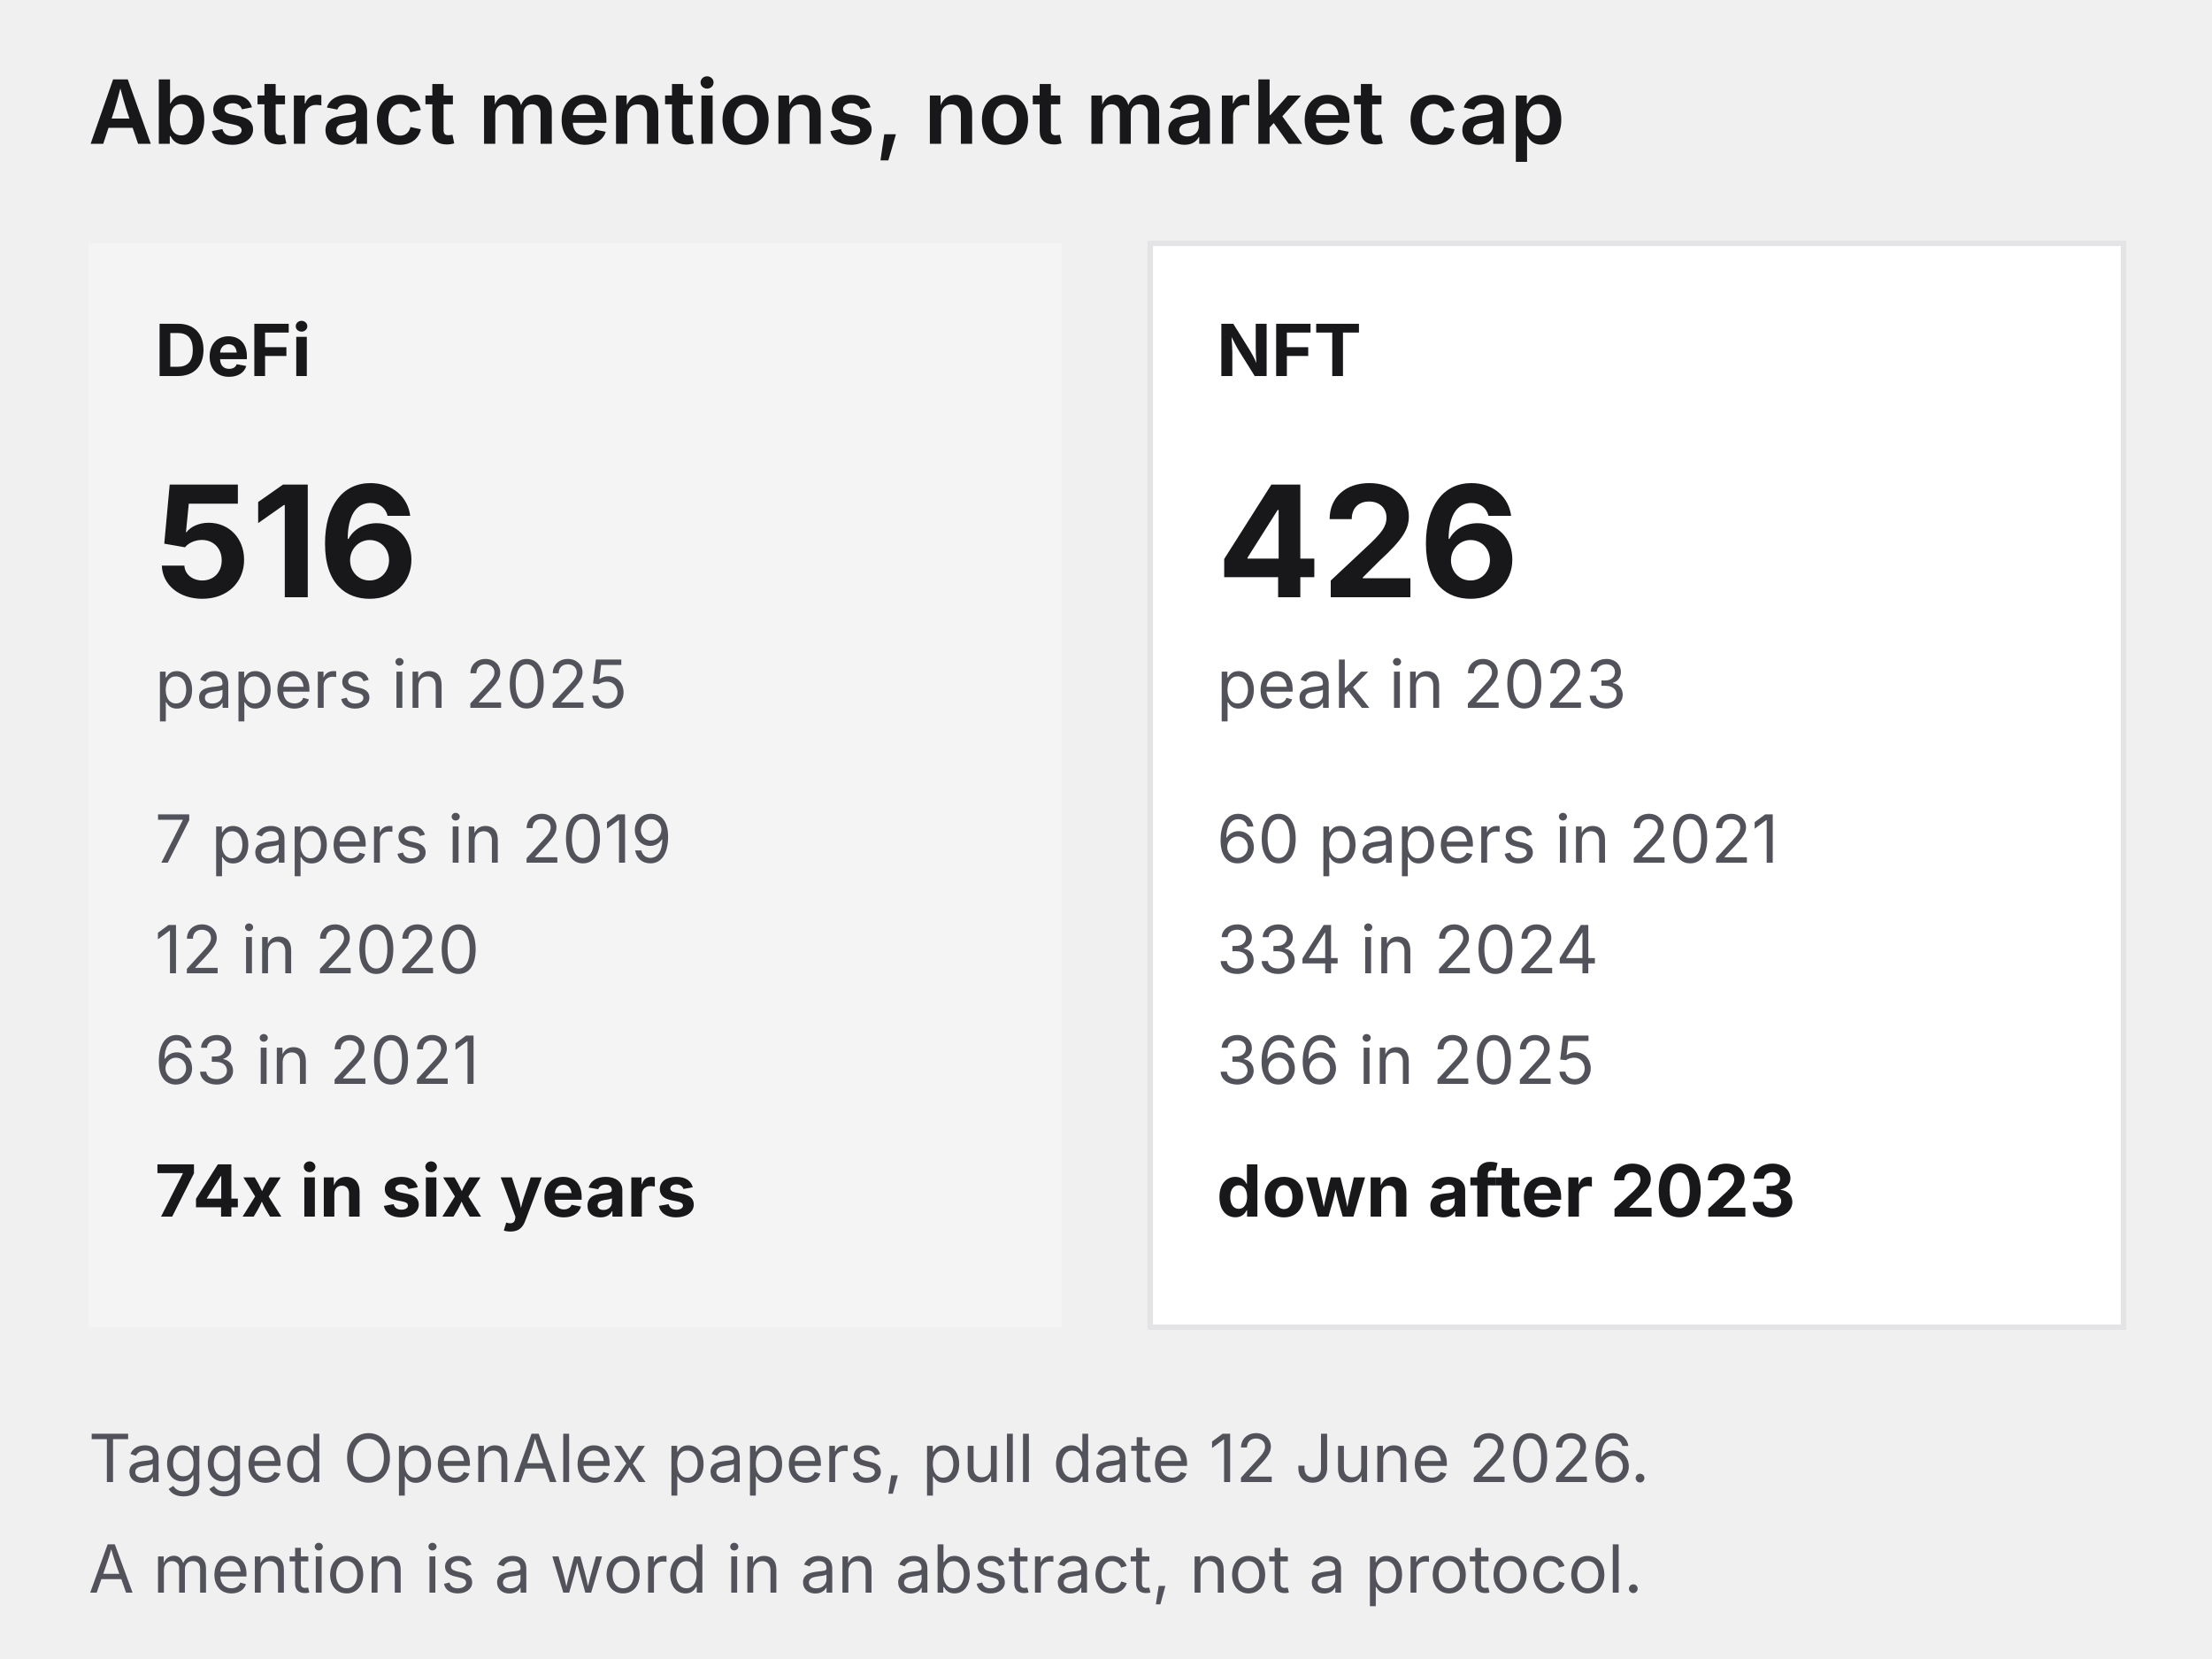
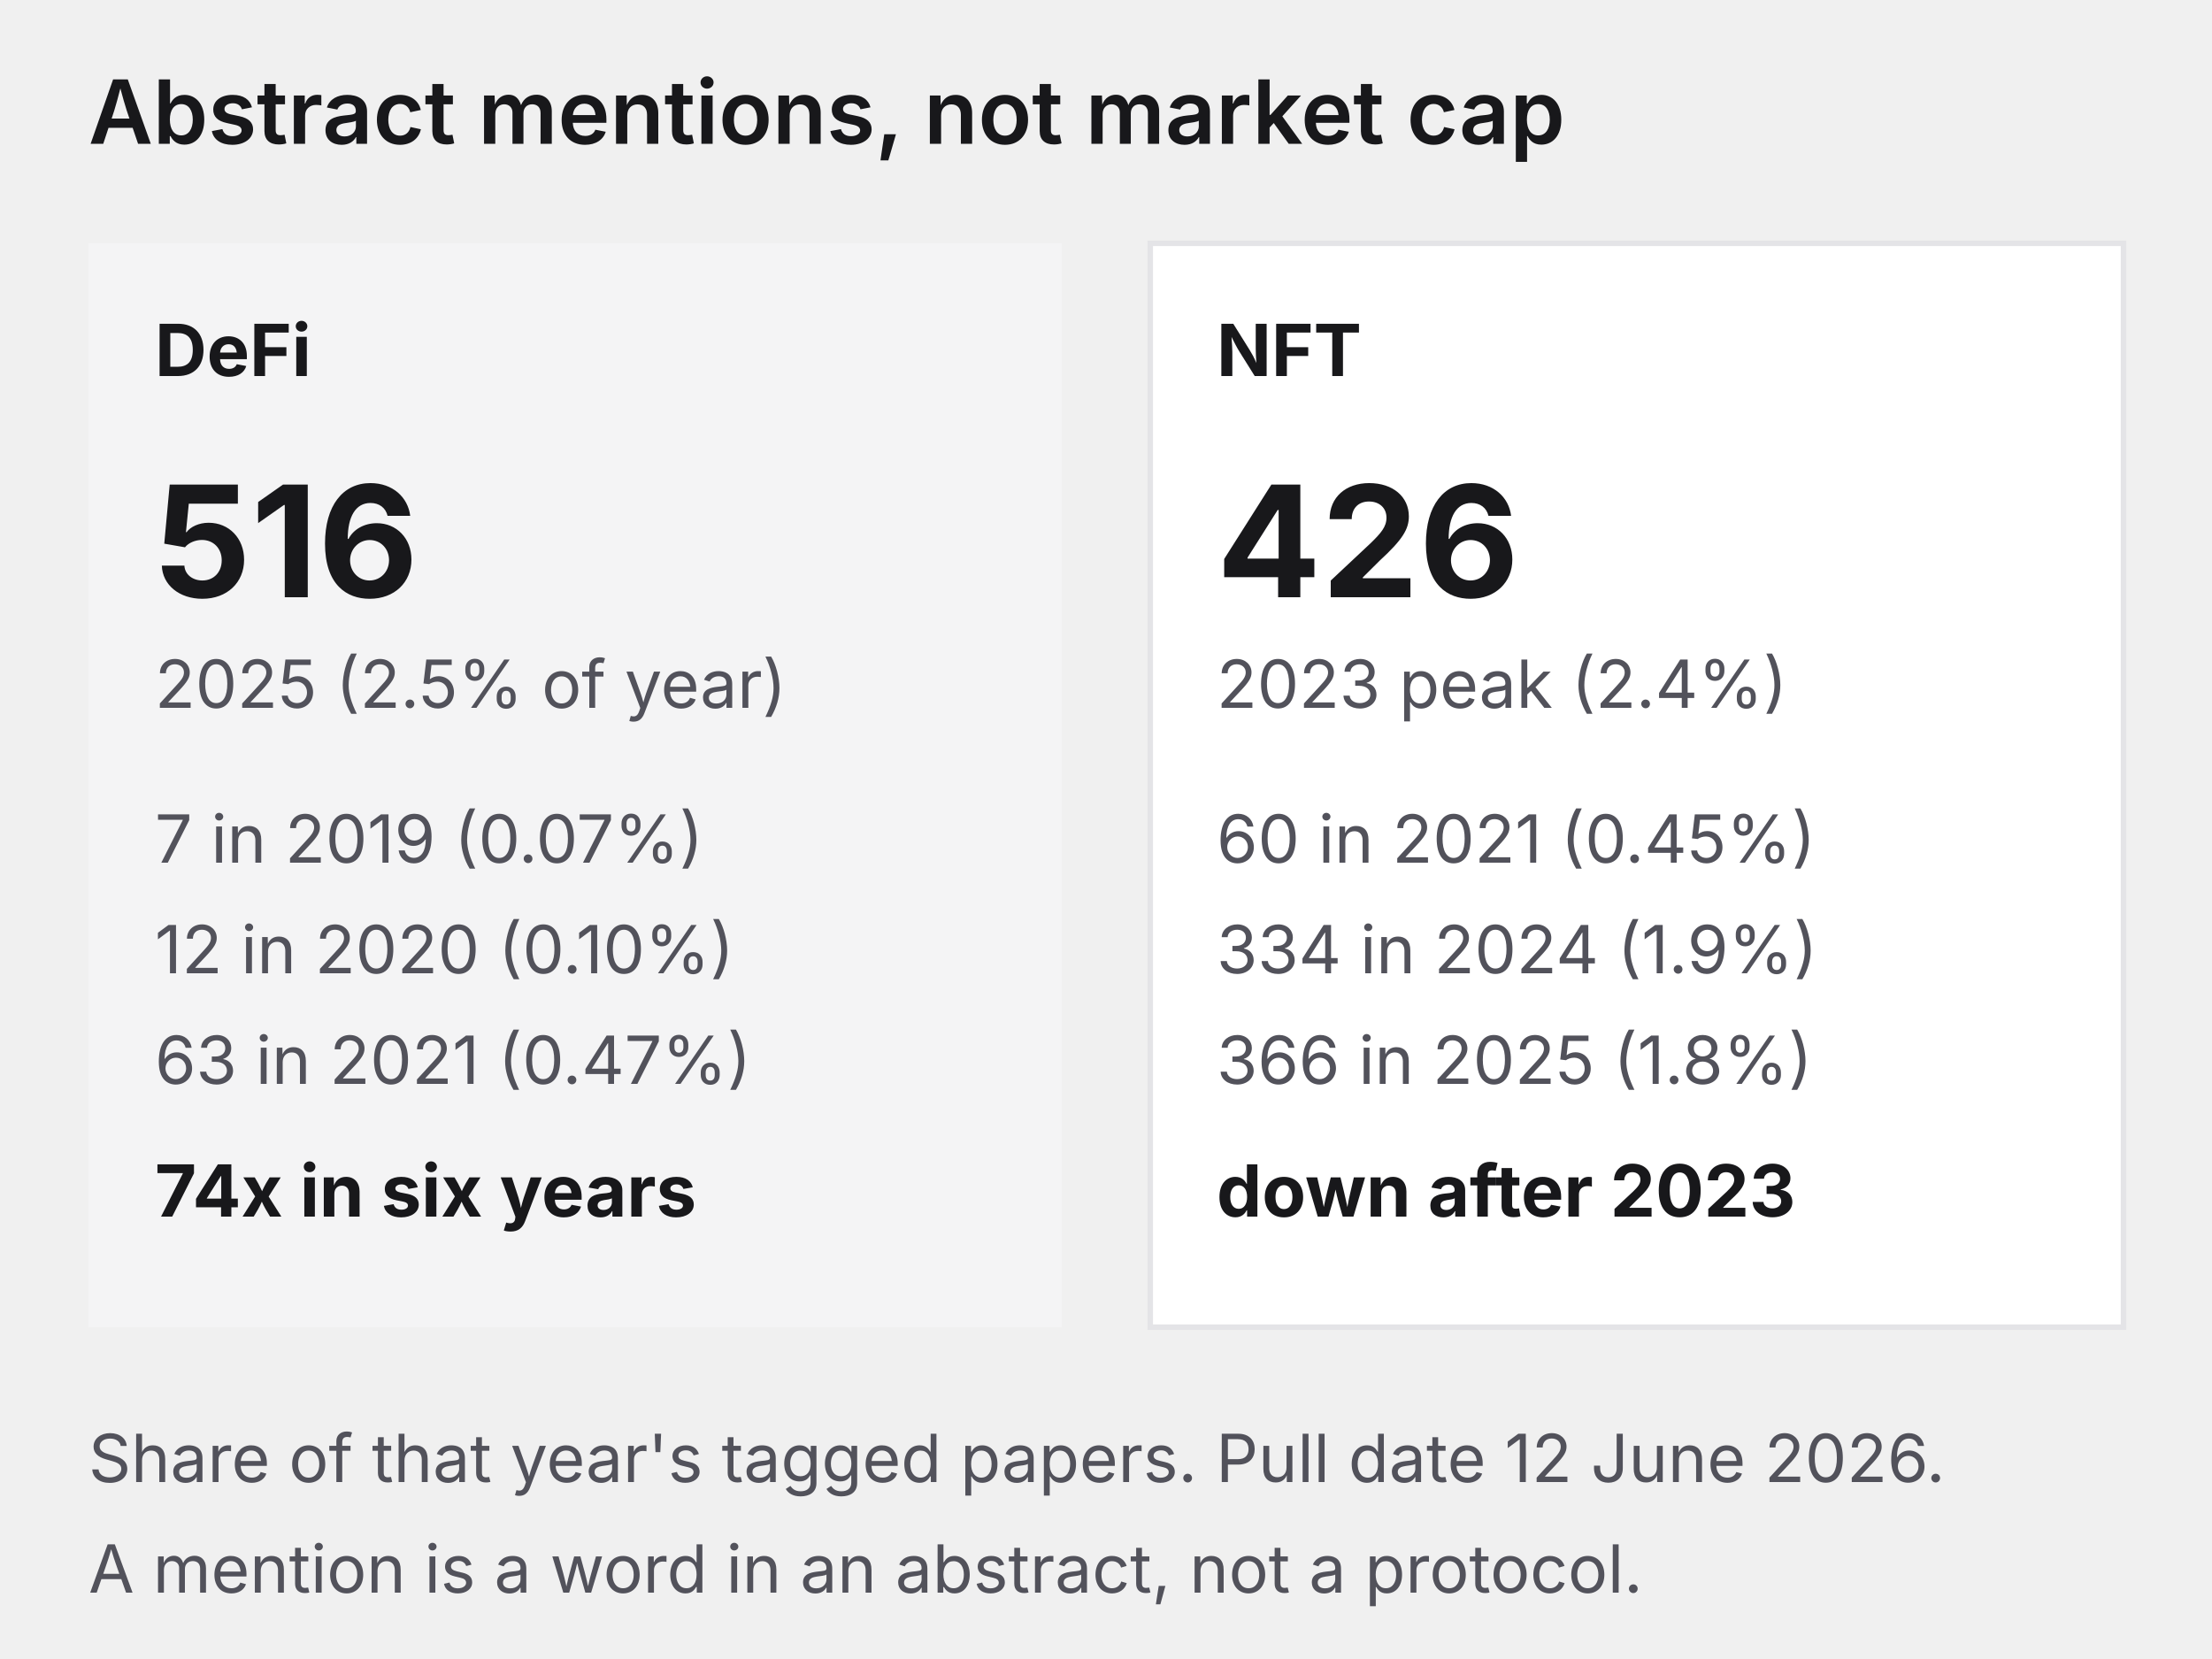
<svg xmlns="http://www.w3.org/2000/svg" viewBox="0 0 400 300" width="400" height="300" preserveAspectRatio="xMidYMid meet">
  <style>
    text { font-family: Inter, system-ui, sans-serif; }
    .title { font-size: 16px; font-weight: 600; fill: #18181b; }
    .head { font-size: 13px; font-weight: 700; fill: #18181b; }
    .num { font-size: 28px; font-weight: 700; fill: #18181b; }
    .dim { font-size: 12px; fill: #52525b; }
    .note { font-size: 12px; fill: #52525b; }
  </style>
  <text x="16" y="26" class="title">Abstract mentions, not market cap</text>
  <rect x="16" y="44" width="176" height="196" fill="#f4f4f5" />
  <text x="28" y="68" class="head">DeFi</text>
  <text x="28" y="108" class="num">516</text>
-   <text x="28" y="128" class="dim">papers in 2025</text>
-   <text x="28" y="156" class="dim">7 papers in 2019</text>
-   <text x="28" y="176" class="dim">12 in 2020</text>
-   <text x="28" y="196" class="dim">63 in 2021</text>
+   <text x="28" y="128" class="dim">2025 (2.5% of year)</text>
+   <text x="28" y="156" class="dim">7 in 2019 (0.07%)</text>
+   <text x="28" y="176" class="dim">12 in 2020 (0.10%)</text>
+   <text x="28" y="196" class="dim">63 in 2021 (0.47%)</text>
  <text x="28" y="220" class="head">74x in six years</text>
  <rect x="208" y="44" width="176" height="196" fill="#ffffff" stroke="#e4e4e7" />
  <text x="220" y="68" class="head">NFT</text>
  <text x="220" y="108" class="num">426</text>
-   <text x="220" y="128" class="dim">peak in 2023</text>
-   <text x="220" y="156" class="dim">60 papers in 2021</text>
-   <text x="220" y="176" class="dim">334 in 2024</text>
-   <text x="220" y="196" class="dim">366 in 2025</text>
+   <text x="220" y="128" class="dim">2023 peak (2.4%)</text>
+   <text x="220" y="156" class="dim">60 in 2021 (0.45%)</text>
+   <text x="220" y="176" class="dim">334 in 2024 (1.9%)</text>
+   <text x="220" y="196" class="dim">366 in 2025 (1.8%)</text>
  <text x="220" y="220" class="head">down after 2023</text>
-   <text x="16" y="268" class="note">Tagged OpenAlex papers, pull date 12 June 2026.</text>
+   <text x="16" y="268" class="note">Share of that year's tagged papers. Pull date 12 June 2026.</text>
  <text x="16" y="288" class="note">A mention is a word in an abstract, not a protocol.</text>
</svg>
